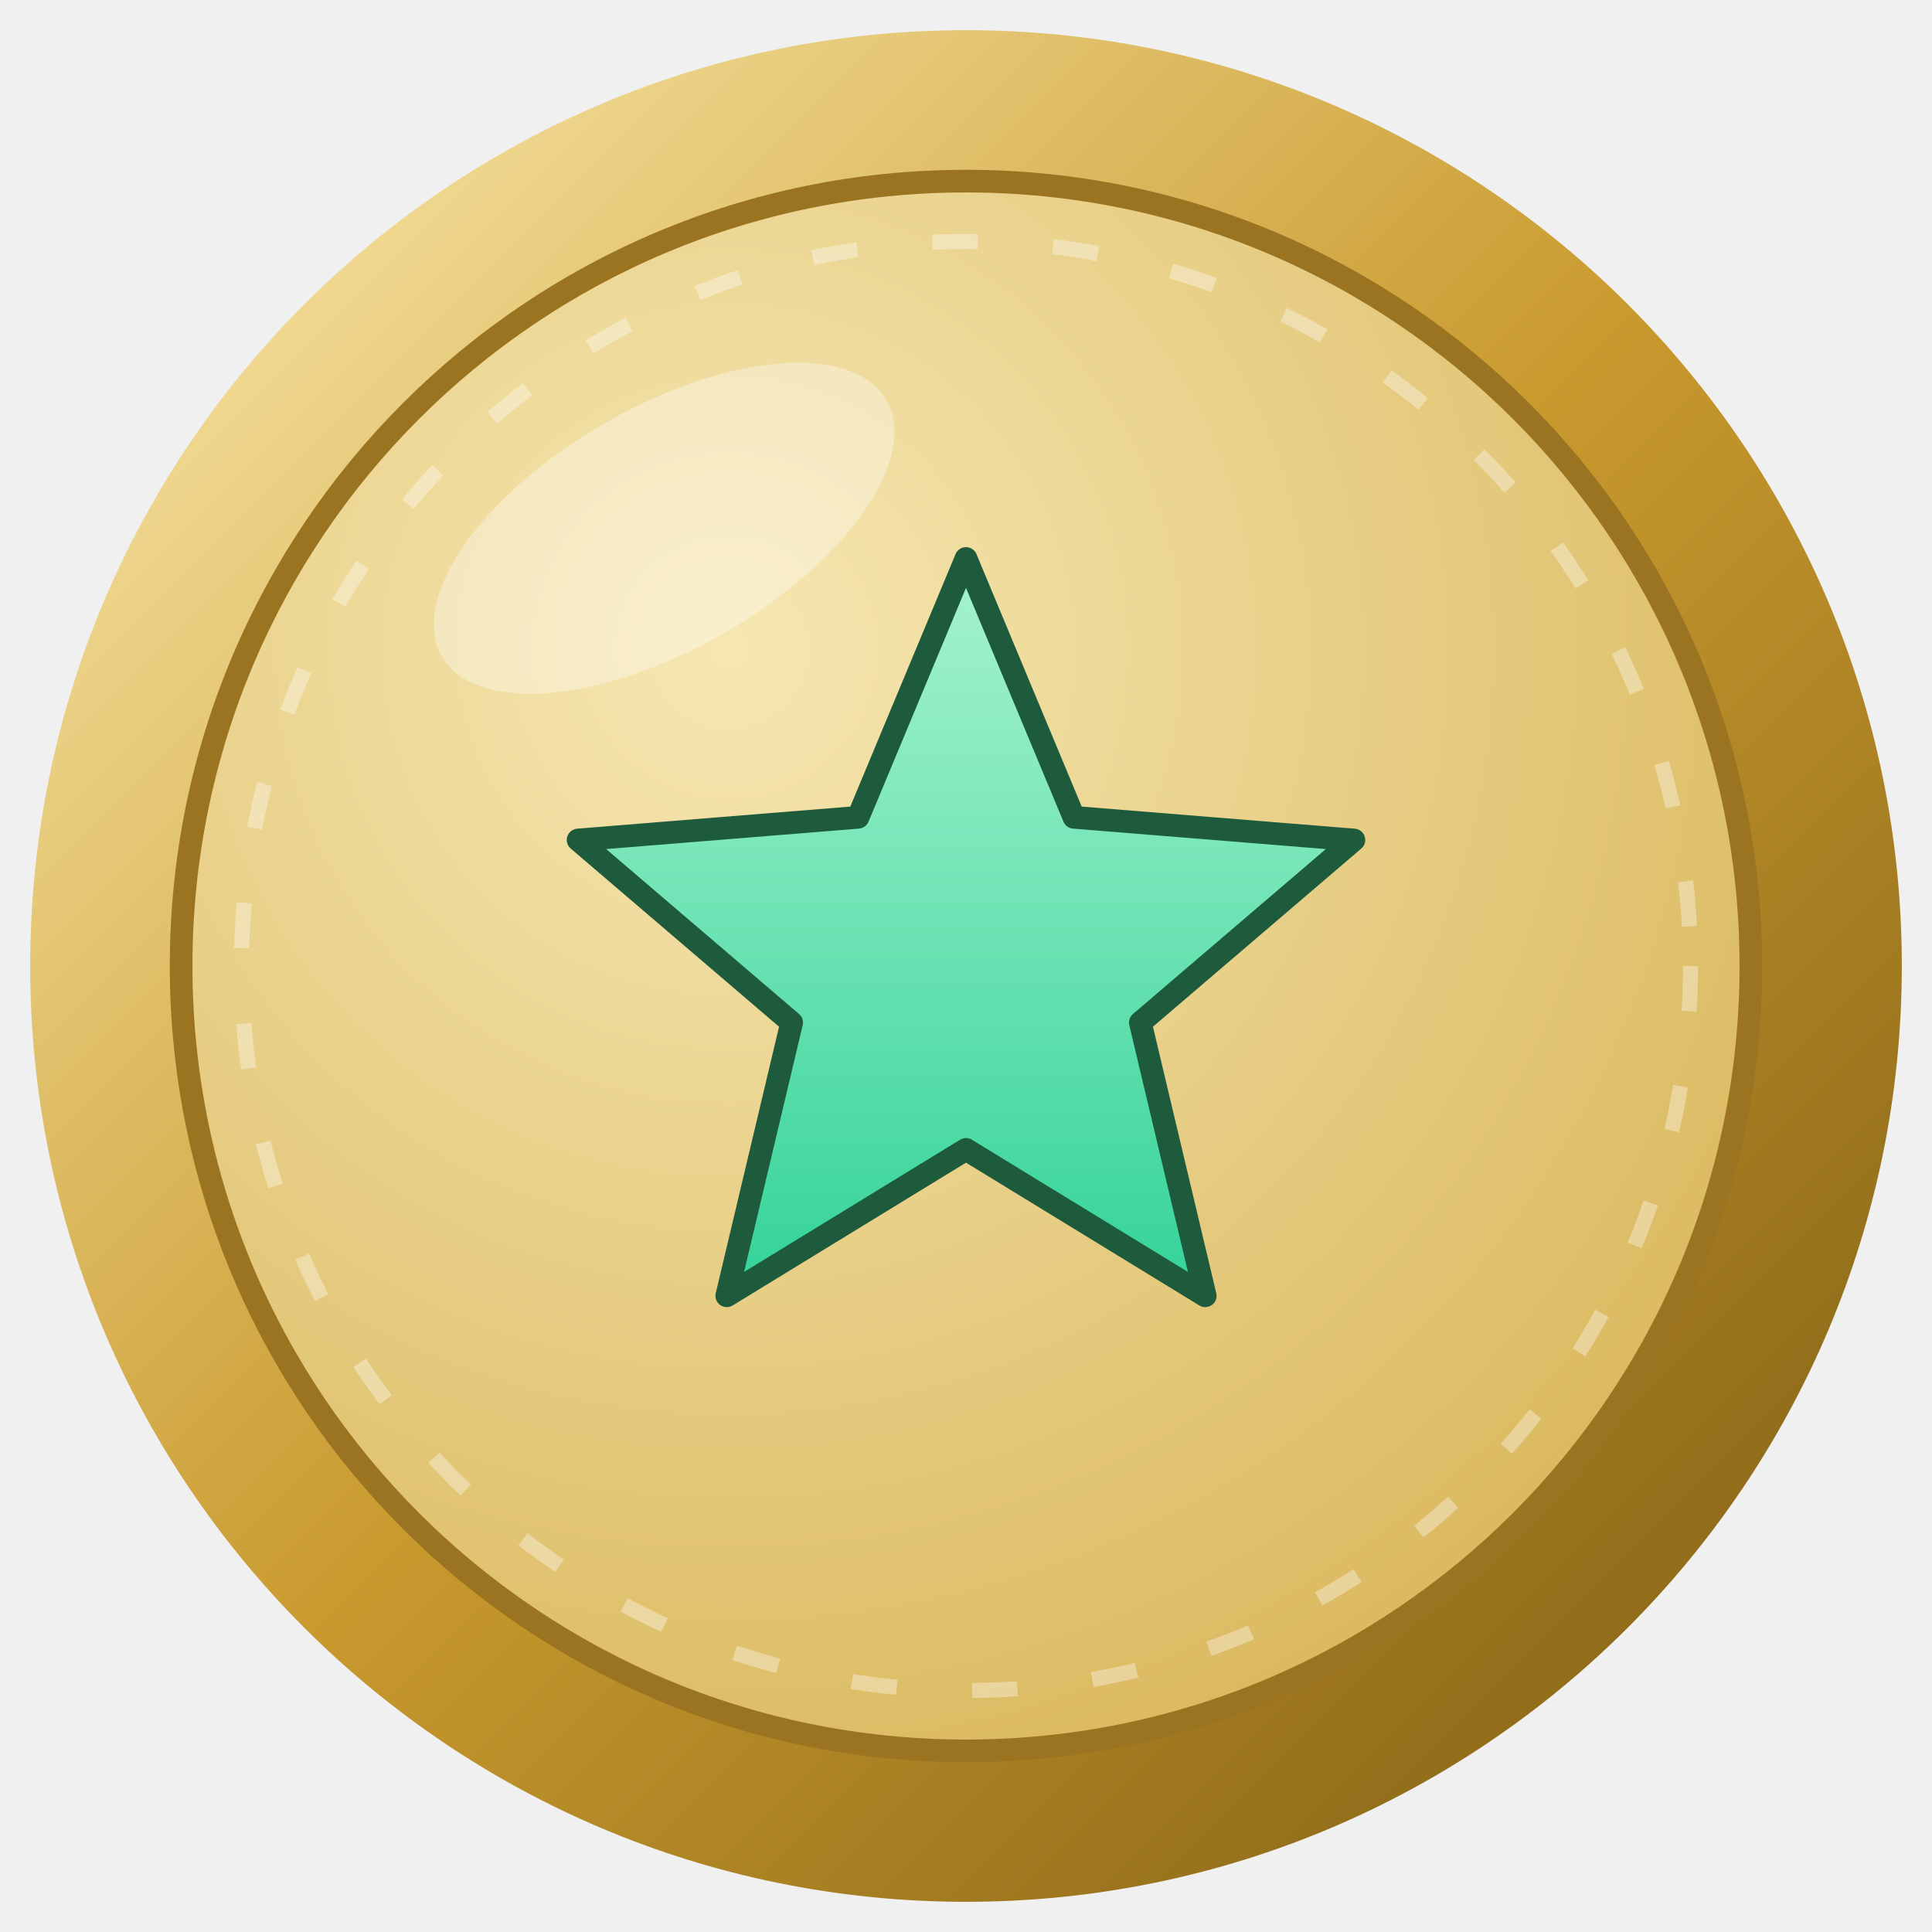
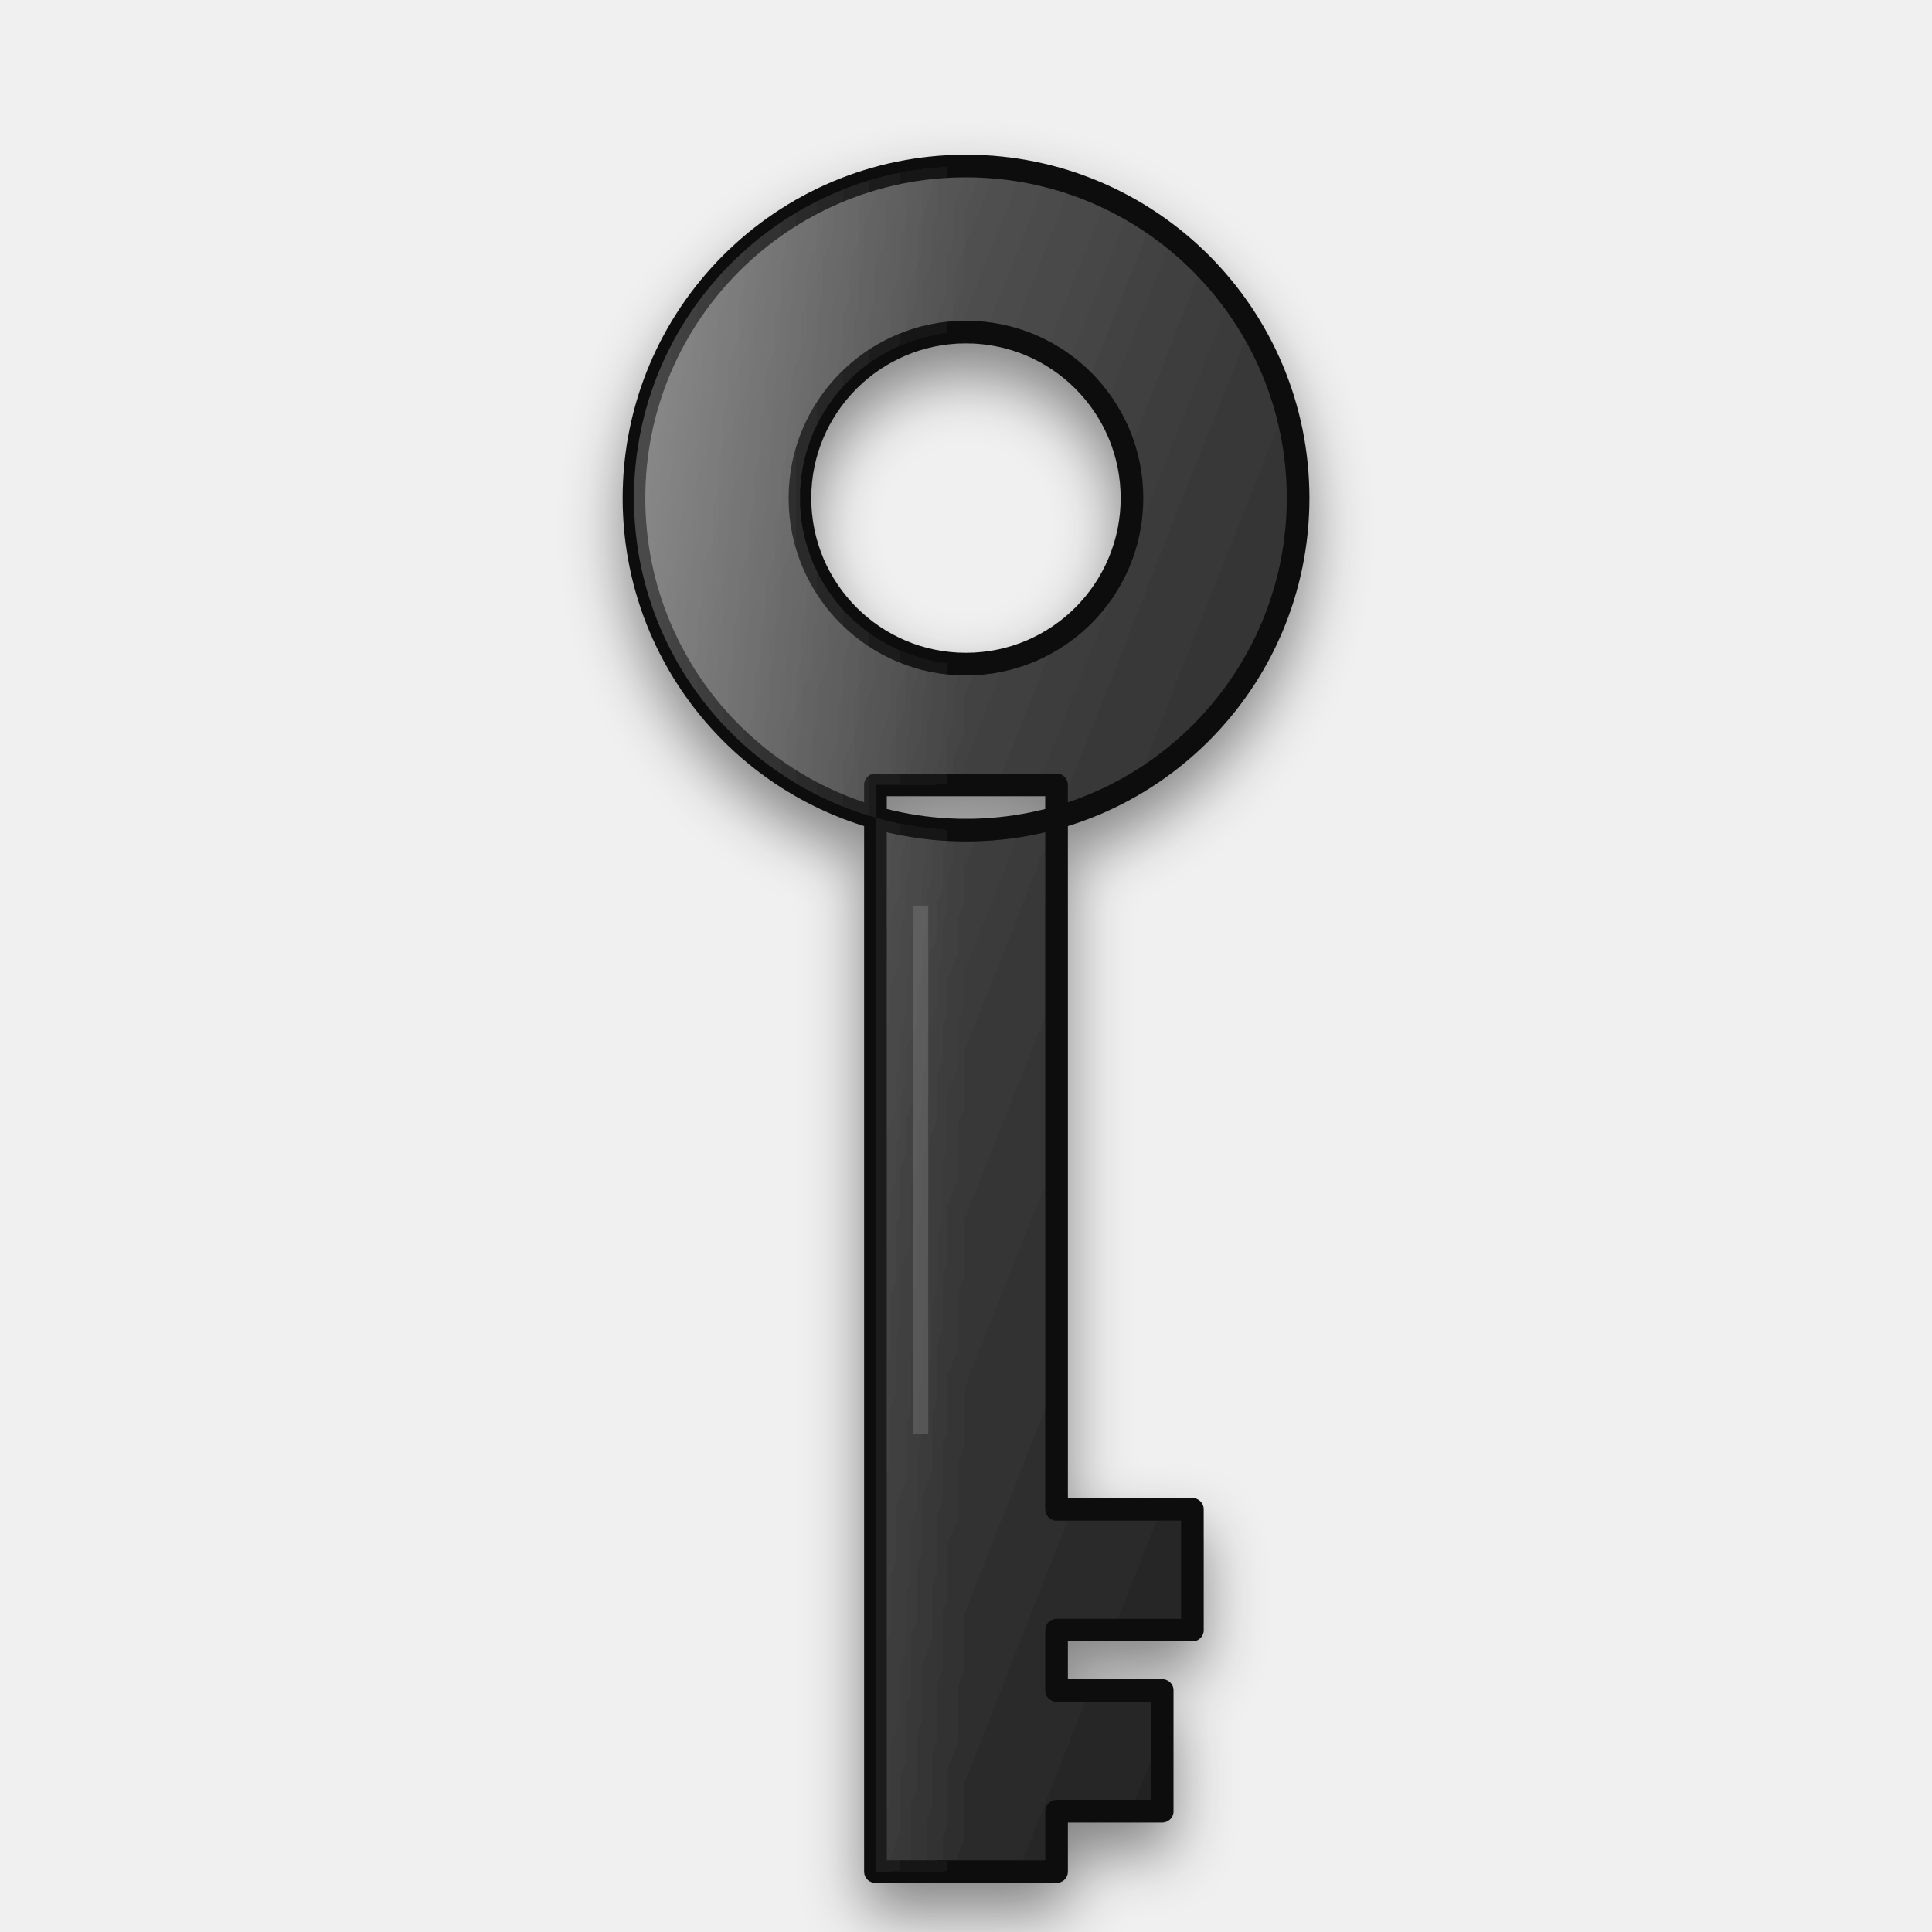
<svg xmlns="http://www.w3.org/2000/svg" viewBox="0 0 256 256" width="256" height="256">
  <defs>
-     <radialGradient id="face" cx="35%" cy="30%" r="80%">
-       <stop offset="0" stop-color="#F6E7B2" />
-       <stop offset="1" stop-color="#D9B65A" />
-     </radialGradient>
-     <linearGradient id="ringg" x1="0" y1="0" x2="1" y2="1">
-       <stop offset="0" stop-color="#FFF1B8" />
-       <stop offset="0.5" stop-color="#C99A2E" />
-       <stop offset="1" stop-color="#7A5A12" />
+     <linearGradient id="m" x1="0" y1="0" x2="1" y2="1">
+       <stop offset="0" stop-color="#6B6B6B" />
+       <stop offset="0.5" stop-color="#3A3A3A" />
+       <stop offset="1" stop-color="#1C1C1C" />
    </linearGradient>
-     <linearGradient id="starfill" x1="0" y1="0" x2="0" y2="1">
-       <stop offset="0" stop-color="#A7F3D0" />
-       <stop offset="1" stop-color="#34D399" />
+     <linearGradient id="sh" x1="0" y1="0" x2="1" y2="0">
+       <stop offset="0" stop-color="#FFFFFF" stop-opacity="0.25" />
+       <stop offset="0.5" stop-color="#FFFFFF" stop-opacity="0" />
    </linearGradient>
-     <linearGradient id="gem" x1="0" y1="0" x2="1" y2="1">
-       <stop offset="0" stop-color="#C4B5FD" />
-       <stop offset="1" stop-color="#7C3AED" />
-     </linearGradient>
+     <filter id="drop" x="-20%" y="-20%" width="140%" height="140%">
+       <feDropShadow dx="0" dy="4" stdDeviation="4" flood-color="#000" flood-opacity="0.45" />
+     </filter>
  </defs>
-   <circle cx="128" cy="128" r="124" fill="url(#ringg)" />
-   <circle cx="128" cy="128" r="104" fill="url(#face)" stroke="#9A7420" stroke-width="3" />
-   <circle cx="128" cy="128" r="96" fill="none" stroke="#FFFFFF" stroke-opacity="0.35" stroke-width="2" stroke-dasharray="6 10" />
-   <polygon points="128.0,74.0 142.3,108.3 179.4,111.3 151.1,135.5 159.7,171.7 128.0,152.3 96.3,171.7 104.9,135.5 76.6,111.3 113.7,108.3" fill="url(#starfill)" stroke="#1E5A3C" stroke-width="3" stroke-linejoin="round" />
-   <ellipse cx="88" cy="70" rx="34" ry="16" fill="#FFFFFF" opacity="0.35" transform="rotate(-30 88 70)" />
+   <g filter="url(#drop)">
+     <path d="M128 22 a44 44 0 1 0 0.01 0 Z M128 44 a22 22 0 1 1 -0.01 0 Z M116 104 h24 v96 h18 v16 h-18 v8 h14 v16 h-14 v8 h-24 Z" fill-rule="evenodd" fill="url(#m)" stroke="#0E0E0E" stroke-width="3" stroke-linejoin="round" />
+     <path d="M128 22 a44 44 0 1 0 0.01 0 Z M128 44 a22 22 0 1 1 -0.01 0 Z M116 104 h24 v96 h18 v16 h-18 v8 h14 v16 h-14 v8 h-24 Z" fill-rule="evenodd" fill="url(#sh)" />
+     <path d="M122 120 v70" stroke="#8A8A8A" stroke-opacity="0.35" stroke-width="2" />
+   </g>
</svg>
